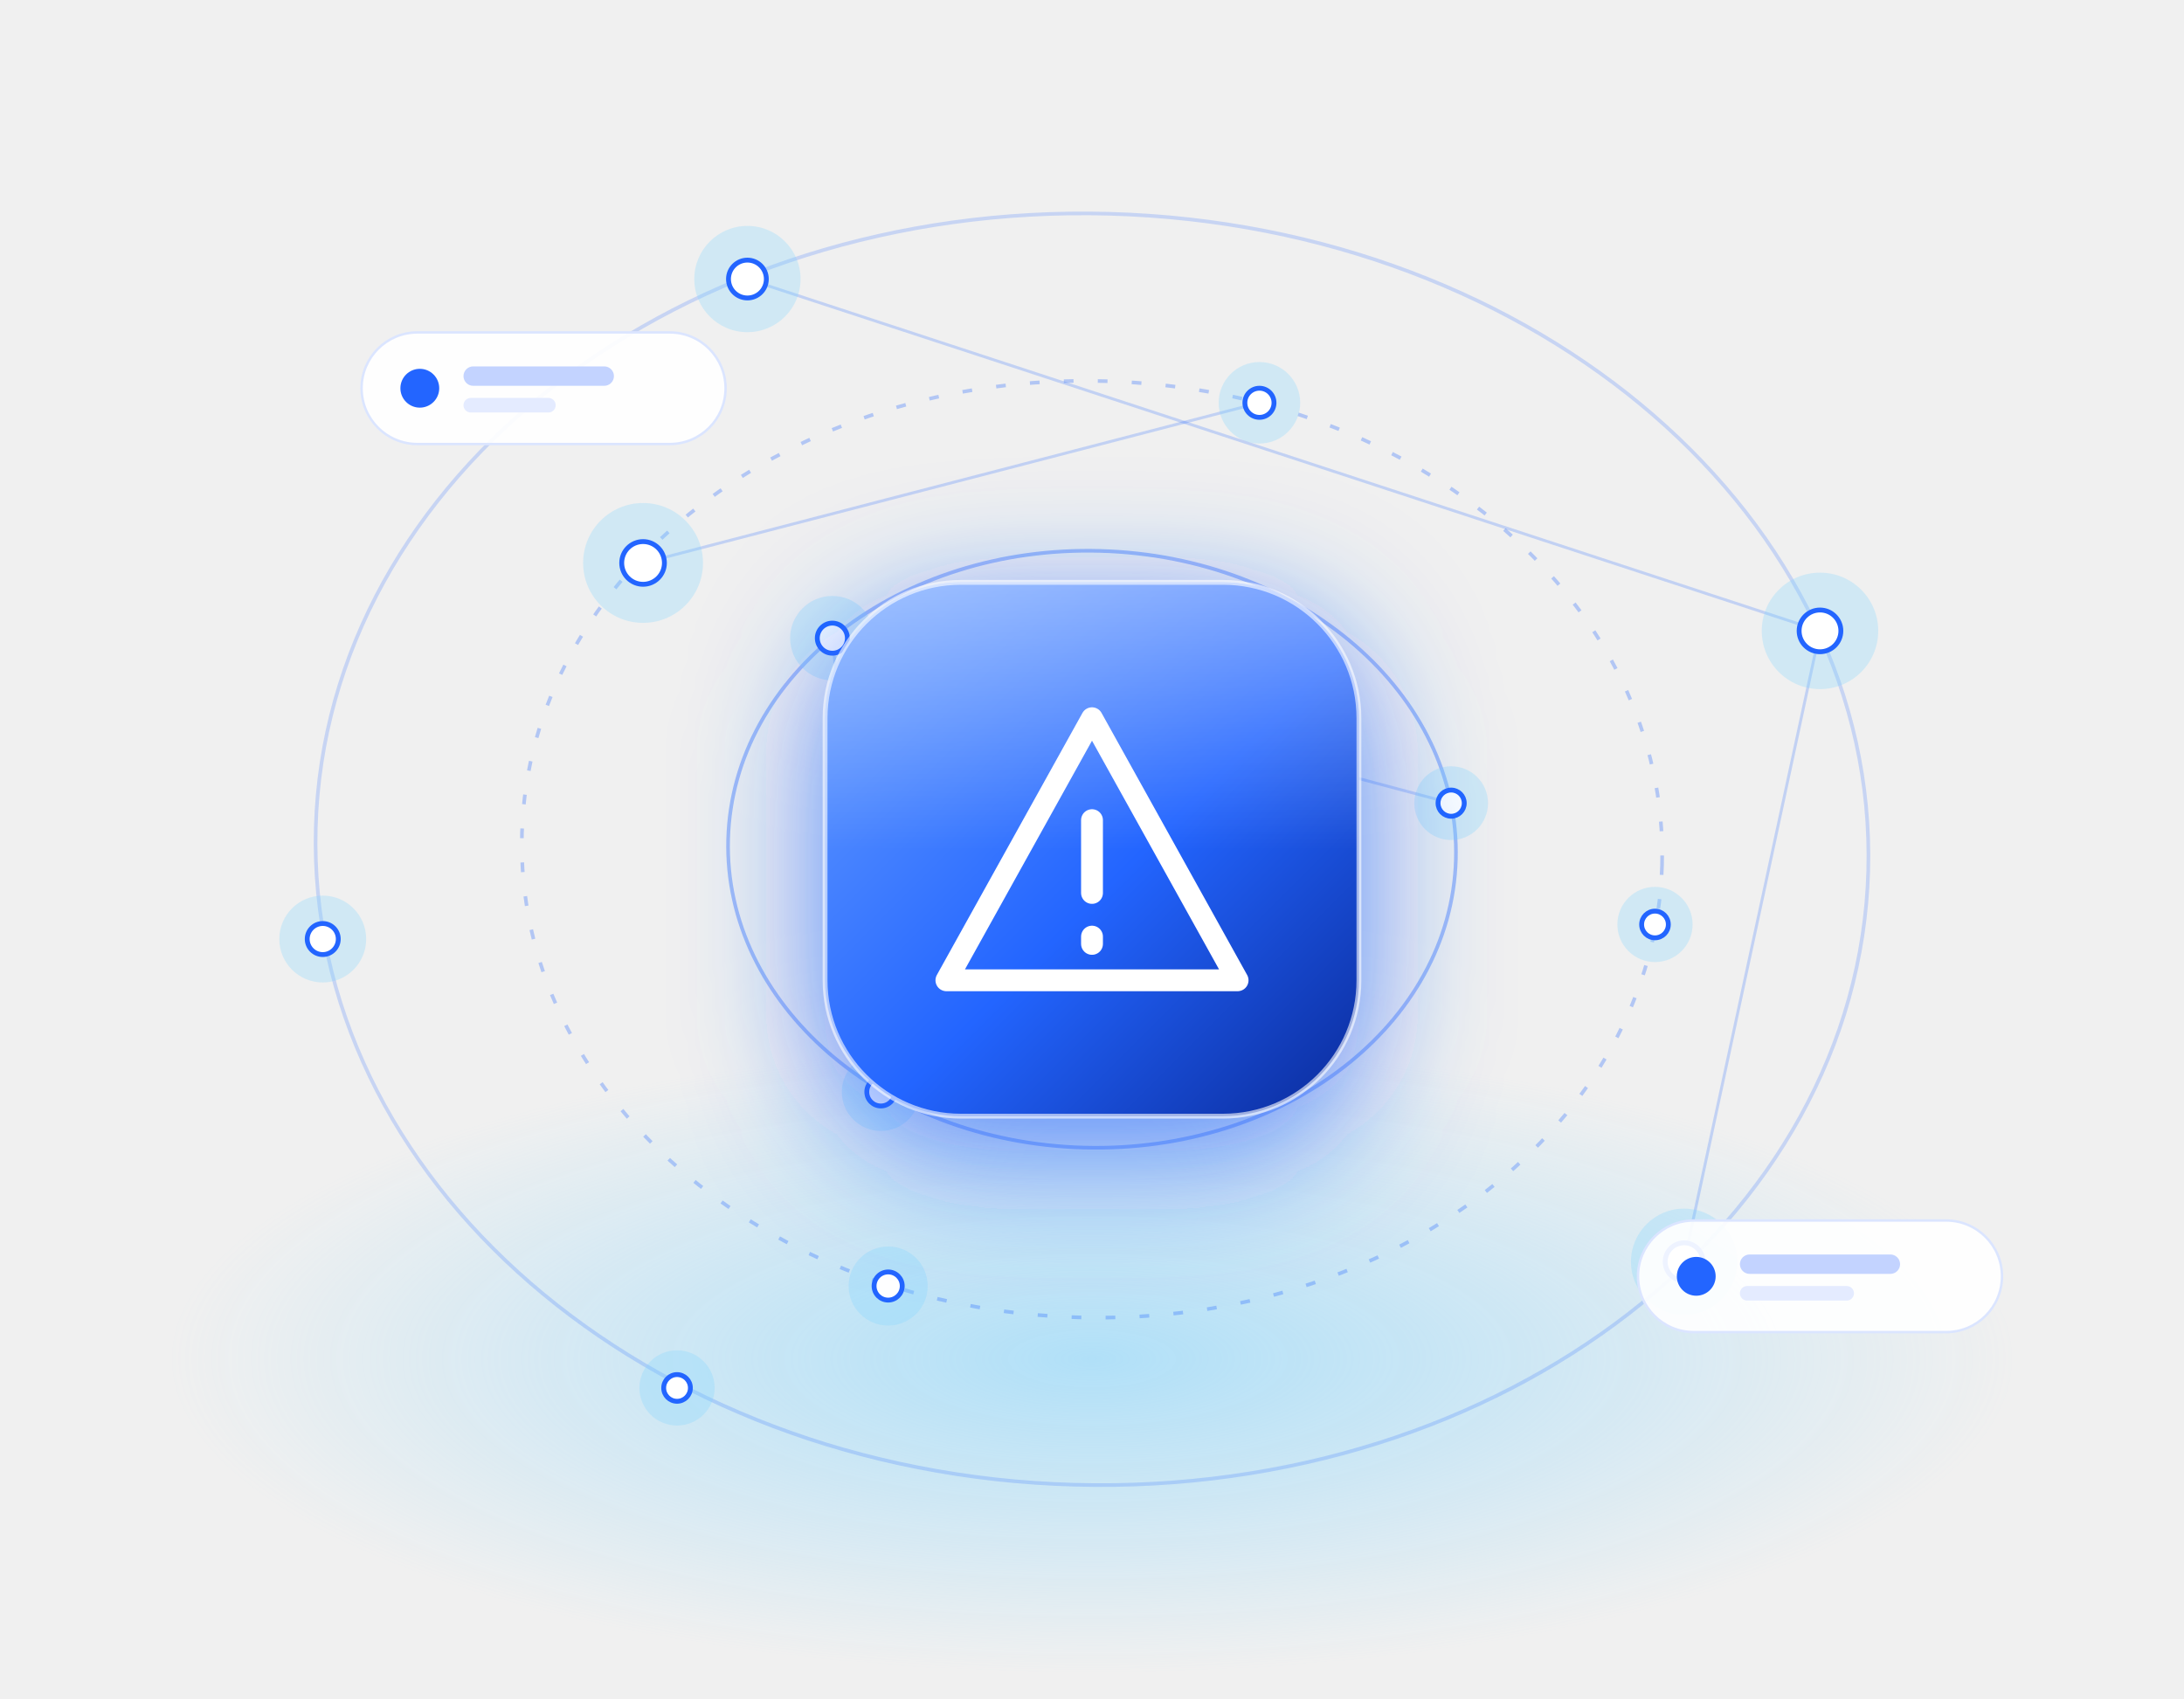
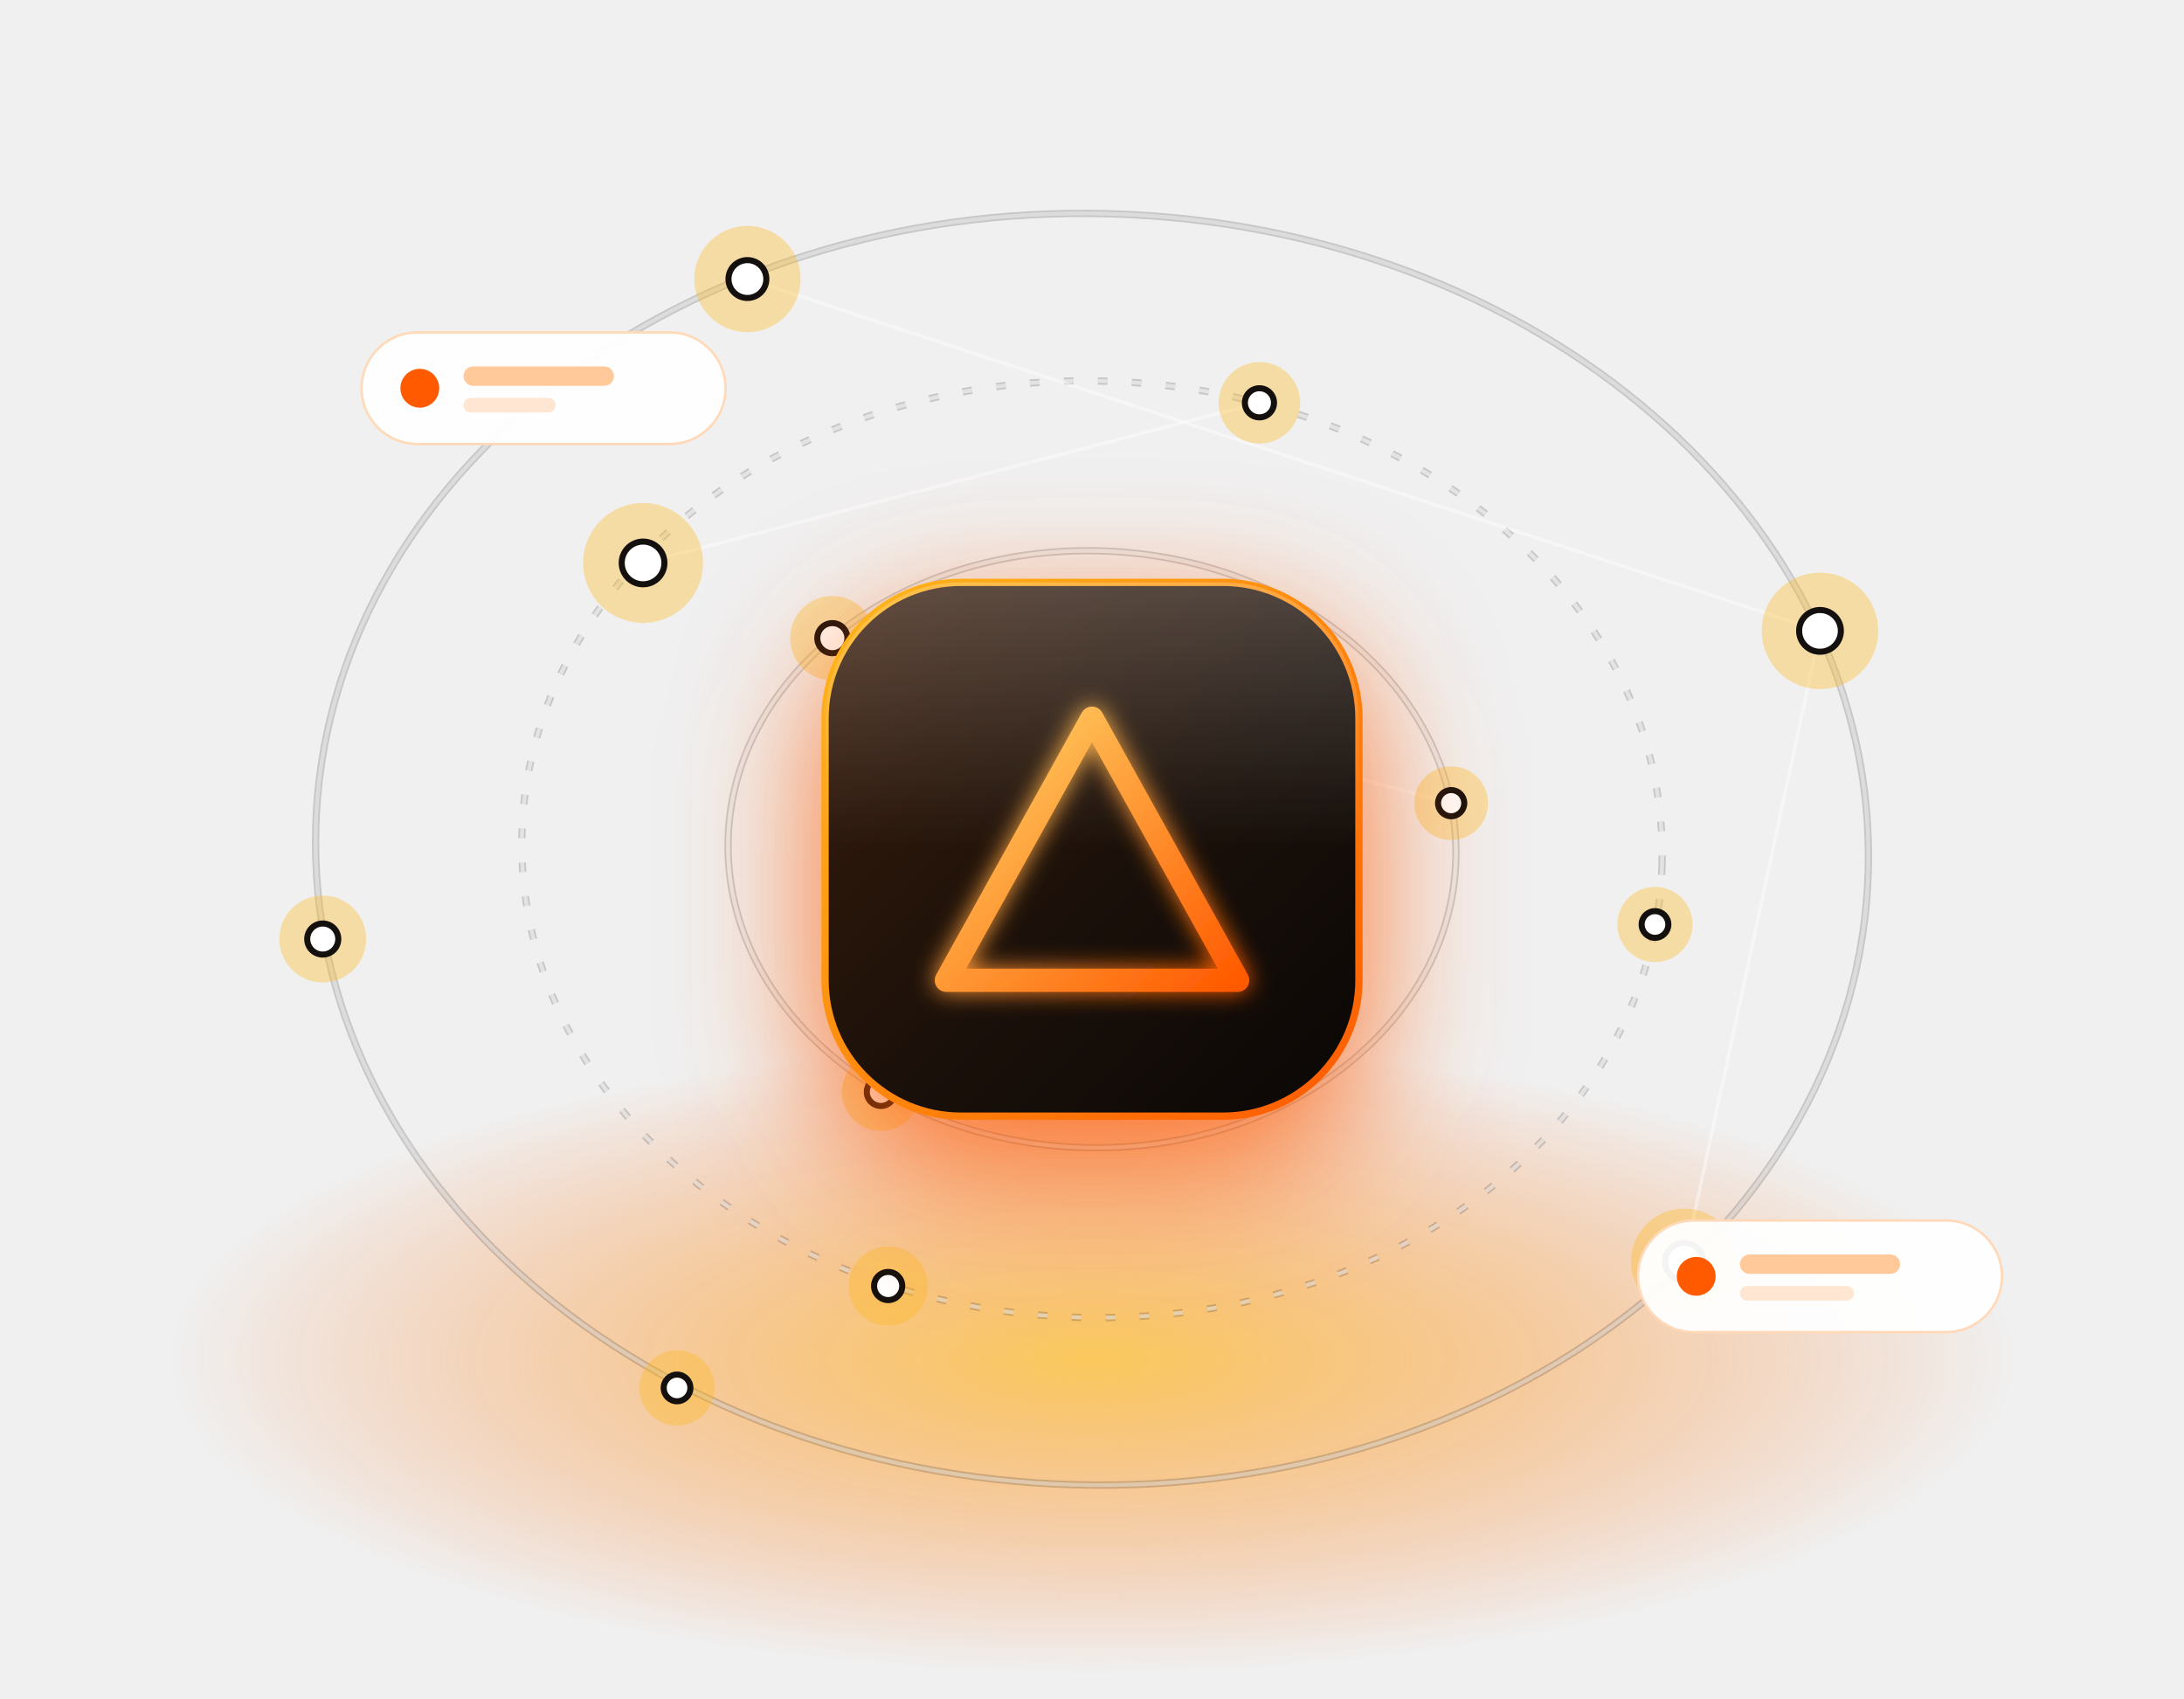
<svg xmlns="http://www.w3.org/2000/svg" viewBox="0 0 900 700" width="900" height="700" fill="none">
  <defs>
    <radialGradient id="glow" cx="50%" cy="50%" r="50%">
-       <stop offset="0%" stop-color="#7dd3ff" stop-opacity=".55" />
-       <stop offset="100%" stop-color="#7dd3ff" stop-opacity="0" />
+       <stop offset="0%" stop-color="#FFB81C" stop-opacity=".7" />
+       <stop offset="100%" stop-color="#FF5A00" stop-opacity="0" />
    </radialGradient>
    <linearGradient id="tile" x1="0" y1="0" x2="1" y2="1">
-       <stop offset="0%" stop-color="#6aa0ff" />
-       <stop offset="55%" stop-color="#2365ff" />
-       <stop offset="100%" stop-color="#0a2a9a" />
+       <stop offset="0%" stop-color="#3A1D0B" />
+       <stop offset="55%" stop-color="#1A100A" />
+       <stop offset="100%" stop-color="#0A0705" />
+     </linearGradient>
+     <linearGradient id="edge" x1="0" y1="0" x2="1" y2="1">
+       <stop offset="0%" stop-color="#FFB81C" />
+       <stop offset="100%" stop-color="#FF5A00" />
+     </linearGradient>
+     <linearGradient id="ico" x1="0" y1="0" x2="1" y2="1">
+       <stop offset="0%" stop-color="#FFD76A" />
+       <stop offset="100%" stop-color="#FF5A00" />
    </linearGradient>
    <linearGradient id="shine" x1="0" y1="0" x2="0" y2="1">
-       <stop offset="0%" stop-color="#fff" stop-opacity=".38" />
+       <stop offset="0%" stop-color="#fff" stop-opacity=".22" />
      <stop offset="100%" stop-color="#fff" stop-opacity="0" />
    </linearGradient>
    <filter id="blur" x="-50%" y="-50%" width="200%" height="200%">
-       <feGaussianBlur stdDeviation="28" />
+       <feGaussianBlur stdDeviation="30" />
    </filter>
-     <filter id="soft" x="-50%" y="-50%" width="200%" height="200%">
-       <feGaussianBlur stdDeviation="4" />
+     <filter id="iglow" x="-30%" y="-30%" width="160%" height="160%">
+       <feGaussianBlur stdDeviation="0.8" result="b" />
+       <feMerge>
+         <feMergeNode in="b" />
+         <feMergeNode in="SourceGraphic" />
+       </feMerge>
    </filter>
    <clipPath id="clip">
      <rect x="340" y="240" width="220" height="220" rx="56" />
    </clipPath>
  </defs>
  <ellipse cx="450" cy="560" rx="380" ry="130" fill="url(#glow)" />
  <g transform="rotate(1.6 450 350)">
-     <ellipse cx="450" cy="350" rx="150" ry="123" stroke="#2365ff" stroke-opacity=".38" stroke-width="1.5" />
-     <ellipse cx="450" cy="350" rx="235" ry="193" stroke="#2365ff" stroke-opacity=".3" stroke-width="1.5" stroke-dasharray="4 10" />
-     <ellipse cx="450" cy="350" rx="320" ry="262" stroke="#2365ff" stroke-opacity=".2" stroke-width="1.5" />
+     <ellipse cx="450" cy="350" rx="150" ry="123" stroke="#14100D" stroke-opacity=".18" stroke-width="3" />
+     <ellipse cx="450" cy="350" rx="150" ry="123" stroke="#fff" stroke-opacity="0.6" stroke-width="1.6" />
+     <ellipse cx="450" cy="350" rx="235" ry="193" stroke="#14100D" stroke-opacity=".18" stroke-width="3" stroke-dasharray="4 10" />
+     <ellipse cx="450" cy="350" rx="235" ry="193" stroke="#fff" stroke-opacity="0.5" stroke-width="1.6" stroke-dasharray="4 10" />
+     <ellipse cx="450" cy="350" rx="320" ry="262" stroke="#14100D" stroke-opacity=".18" stroke-width="3" />
+     <ellipse cx="450" cy="350" rx="320" ry="262" stroke="#fff" stroke-opacity="0.38" stroke-width="1.6" />
  </g>
-   <line x1="363" y1="450" x2="343" y2="263" stroke="#2365ff" stroke-opacity=".22" stroke-width="1.2" />
-   <line x1="343" y1="263" x2="598" y2="331" stroke="#2365ff" stroke-opacity=".22" stroke-width="1.2" />
-   <line x1="265" y1="232" x2="519" y2="166" stroke="#2365ff" stroke-opacity=".22" stroke-width="1.2" />
-   <line x1="308" y1="115" x2="750" y2="260" stroke="#2365ff" stroke-opacity=".22" stroke-width="1.2" />
-   <line x1="750" y1="260" x2="694" y2="520" stroke="#2365ff" stroke-opacity=".22" stroke-width="1.2" />
-   <circle cx="363" cy="450" r="16.1" fill="#7dd3ff" fill-opacity=".28" />
-   <circle cx="363" cy="450" r="5.8" fill="#fff" stroke="#2365ff" stroke-width="2" />
-   <circle cx="343" cy="263" r="17.4" fill="#7dd3ff" fill-opacity=".28" />
-   <circle cx="343" cy="263" r="6.2" fill="#fff" stroke="#2365ff" stroke-width="2" />
-   <circle cx="598" cy="331" r="15.2" fill="#7dd3ff" fill-opacity=".28" />
-   <circle cx="598" cy="331" r="5.4" fill="#fff" stroke="#2365ff" stroke-width="2" />
-   <circle cx="265" cy="232" r="24.7" fill="#7dd3ff" fill-opacity=".28" />
-   <circle cx="265" cy="232" r="8.8" fill="#fff" stroke="#2365ff" stroke-width="2" />
-   <circle cx="519" cy="166" r="16.8" fill="#7dd3ff" fill-opacity=".28" />
-   <circle cx="519" cy="166" r="6.0" fill="#fff" stroke="#2365ff" stroke-width="2" />
-   <circle cx="682" cy="381" r="15.5" fill="#7dd3ff" fill-opacity=".28" />
-   <circle cx="682" cy="381" r="5.5" fill="#fff" stroke="#2365ff" stroke-width="2" />
-   <circle cx="366" cy="530" r="16.3" fill="#7dd3ff" fill-opacity=".28" />
-   <circle cx="366" cy="530" r="5.8" fill="#fff" stroke="#2365ff" stroke-width="2" />
-   <circle cx="279" cy="572" r="15.5" fill="#7dd3ff" fill-opacity=".28" />
-   <circle cx="279" cy="572" r="5.5" fill="#fff" stroke="#2365ff" stroke-width="2" />
-   <circle cx="133" cy="387" r="17.9" fill="#7dd3ff" fill-opacity=".28" />
-   <circle cx="133" cy="387" r="6.4" fill="#fff" stroke="#2365ff" stroke-width="2" />
-   <circle cx="308" cy="115" r="21.9" fill="#7dd3ff" fill-opacity=".28" />
-   <circle cx="308" cy="115" r="7.8" fill="#fff" stroke="#2365ff" stroke-width="2" />
-   <circle cx="750" cy="260" r="24.0" fill="#7dd3ff" fill-opacity=".28" />
-   <circle cx="750" cy="260" r="8.6" fill="#fff" stroke="#2365ff" stroke-width="2" />
-   <circle cx="694" cy="520" r="21.9" fill="#7dd3ff" fill-opacity=".28" />
-   <circle cx="694" cy="520" r="7.8" fill="#fff" stroke="#2365ff" stroke-width="2" />
-   <rect x="340" y="254" width="220" height="220" rx="56" fill="#2365ff" fill-opacity=".75" filter="url(#blur)" />
-   <rect x="340" y="240" width="220" height="220" rx="56" fill="url(#tile)" stroke="#fff" stroke-opacity=".6" stroke-width="2" />
+   <line x1="363" y1="450" x2="343" y2="263" stroke="#fff" stroke-opacity=".42" stroke-width="1.4" />
+   <line x1="343" y1="263" x2="598" y2="331" stroke="#fff" stroke-opacity=".42" stroke-width="1.4" />
+   <line x1="265" y1="232" x2="519" y2="166" stroke="#fff" stroke-opacity=".42" stroke-width="1.4" />
+   <line x1="308" y1="115" x2="750" y2="260" stroke="#fff" stroke-opacity=".42" stroke-width="1.4" />
+   <line x1="750" y1="260" x2="694" y2="520" stroke="#fff" stroke-opacity=".42" stroke-width="1.4" />
+   <circle cx="363" cy="450" r="16.1" fill="#FFB81C" fill-opacity=".35" />
+   <circle cx="363" cy="450" r="5.8" fill="#fff" stroke="#14100D" stroke-width="2.5" />
+   <circle cx="343" cy="263" r="17.4" fill="#FFB81C" fill-opacity=".35" />
+   <circle cx="343" cy="263" r="6.2" fill="#fff" stroke="#14100D" stroke-width="2.5" />
+   <circle cx="598" cy="331" r="15.2" fill="#FFB81C" fill-opacity=".35" />
+   <circle cx="598" cy="331" r="5.4" fill="#fff" stroke="#14100D" stroke-width="2.5" />
+   <circle cx="265" cy="232" r="24.7" fill="#FFB81C" fill-opacity=".35" />
+   <circle cx="265" cy="232" r="8.8" fill="#fff" stroke="#14100D" stroke-width="2.5" />
+   <circle cx="519" cy="166" r="16.8" fill="#FFB81C" fill-opacity=".35" />
+   <circle cx="519" cy="166" r="6.0" fill="#fff" stroke="#14100D" stroke-width="2.5" />
+   <circle cx="682" cy="381" r="15.5" fill="#FFB81C" fill-opacity=".35" />
+   <circle cx="682" cy="381" r="5.5" fill="#fff" stroke="#14100D" stroke-width="2.5" />
+   <circle cx="366" cy="530" r="16.3" fill="#FFB81C" fill-opacity=".35" />
+   <circle cx="366" cy="530" r="5.8" fill="#fff" stroke="#14100D" stroke-width="2.5" />
+   <circle cx="279" cy="572" r="15.5" fill="#FFB81C" fill-opacity=".35" />
+   <circle cx="279" cy="572" r="5.5" fill="#fff" stroke="#14100D" stroke-width="2.5" />
+   <circle cx="133" cy="387" r="17.9" fill="#FFB81C" fill-opacity=".35" />
+   <circle cx="133" cy="387" r="6.4" fill="#fff" stroke="#14100D" stroke-width="2.5" />
+   <circle cx="308" cy="115" r="21.9" fill="#FFB81C" fill-opacity=".35" />
+   <circle cx="308" cy="115" r="7.8" fill="#fff" stroke="#14100D" stroke-width="2.5" />
+   <circle cx="750" cy="260" r="24.0" fill="#FFB81C" fill-opacity=".35" />
+   <circle cx="750" cy="260" r="8.6" fill="#fff" stroke="#14100D" stroke-width="2.5" />
+   <circle cx="694" cy="520" r="21.9" fill="#FFB81C" fill-opacity=".35" />
+   <circle cx="694" cy="520" r="7.8" fill="#fff" stroke="#14100D" stroke-width="2.5" />
+   <rect x="340" y="260" width="220" height="220" rx="56" fill="#FF5A00" fill-opacity=".85" filter="url(#blur)" />
+   <rect x="340" y="240" width="220" height="220" rx="56" fill="url(#tile)" stroke="url(#edge)" stroke-width="3" />
  <g clip-path="url(#clip)">
    <rect x="340" y="240" width="220" height="110" fill="url(#shine)" />
  </g>
-   <g transform="translate(378 278) scale(6)" stroke="#fff" stroke-width="1.5" stroke-linecap="round" stroke-linejoin="round">
+   <g transform="translate(378 278) scale(6)" stroke="url(#ico)" stroke-width="1.6" stroke-linecap="round" stroke-linejoin="round" filter="url(#iglow)">
    <path d="M12 3l10 18H2z" />
    <path d="M12 10v5M12 18v.5" />
  </g>
  <g transform="translate(149 137)">
-     <rect width="150" height="46" rx="23" fill="#fff" fill-opacity=".92" stroke="#dbe5ff" />
-     <circle cx="24" cy="23" r="8" fill="#2365ff" />
-     <rect x="42" y="14" width="62" height="8" rx="4" fill="#c3d3ff" />
-     <rect x="42" y="27" width="38" height="6" rx="3" fill="#e4ebff" />
+     <rect width="150" height="46" rx="23" fill="#fff" fill-opacity=".95" stroke="#FFD9B8" />
+     <circle cx="24" cy="23" r="8" fill="#FF5A00" />
+     <rect x="42" y="14" width="62" height="8" rx="4" fill="#FFC999" />
+     <rect x="42" y="27" width="38" height="6" rx="3" fill="#FFE6D2" />
  </g>
  <g transform="translate(675 503)">
-     <rect width="150" height="46" rx="23" fill="#fff" fill-opacity=".92" stroke="#dbe5ff" />
-     <circle cx="24" cy="23" r="8" fill="#2365ff" />
-     <rect x="42" y="14" width="66" height="8" rx="4" fill="#c3d3ff" />
-     <rect x="42" y="27" width="47" height="6" rx="3" fill="#e4ebff" />
+     <rect width="150" height="46" rx="23" fill="#fff" fill-opacity=".95" stroke="#FFD9B8" />
+     <circle cx="24" cy="23" r="8" fill="#FF5A00" />
+     <rect x="42" y="14" width="66" height="8" rx="4" fill="#FFC999" />
+     <rect x="42" y="27" width="47" height="6" rx="3" fill="#FFE6D2" />
  </g>
</svg>
